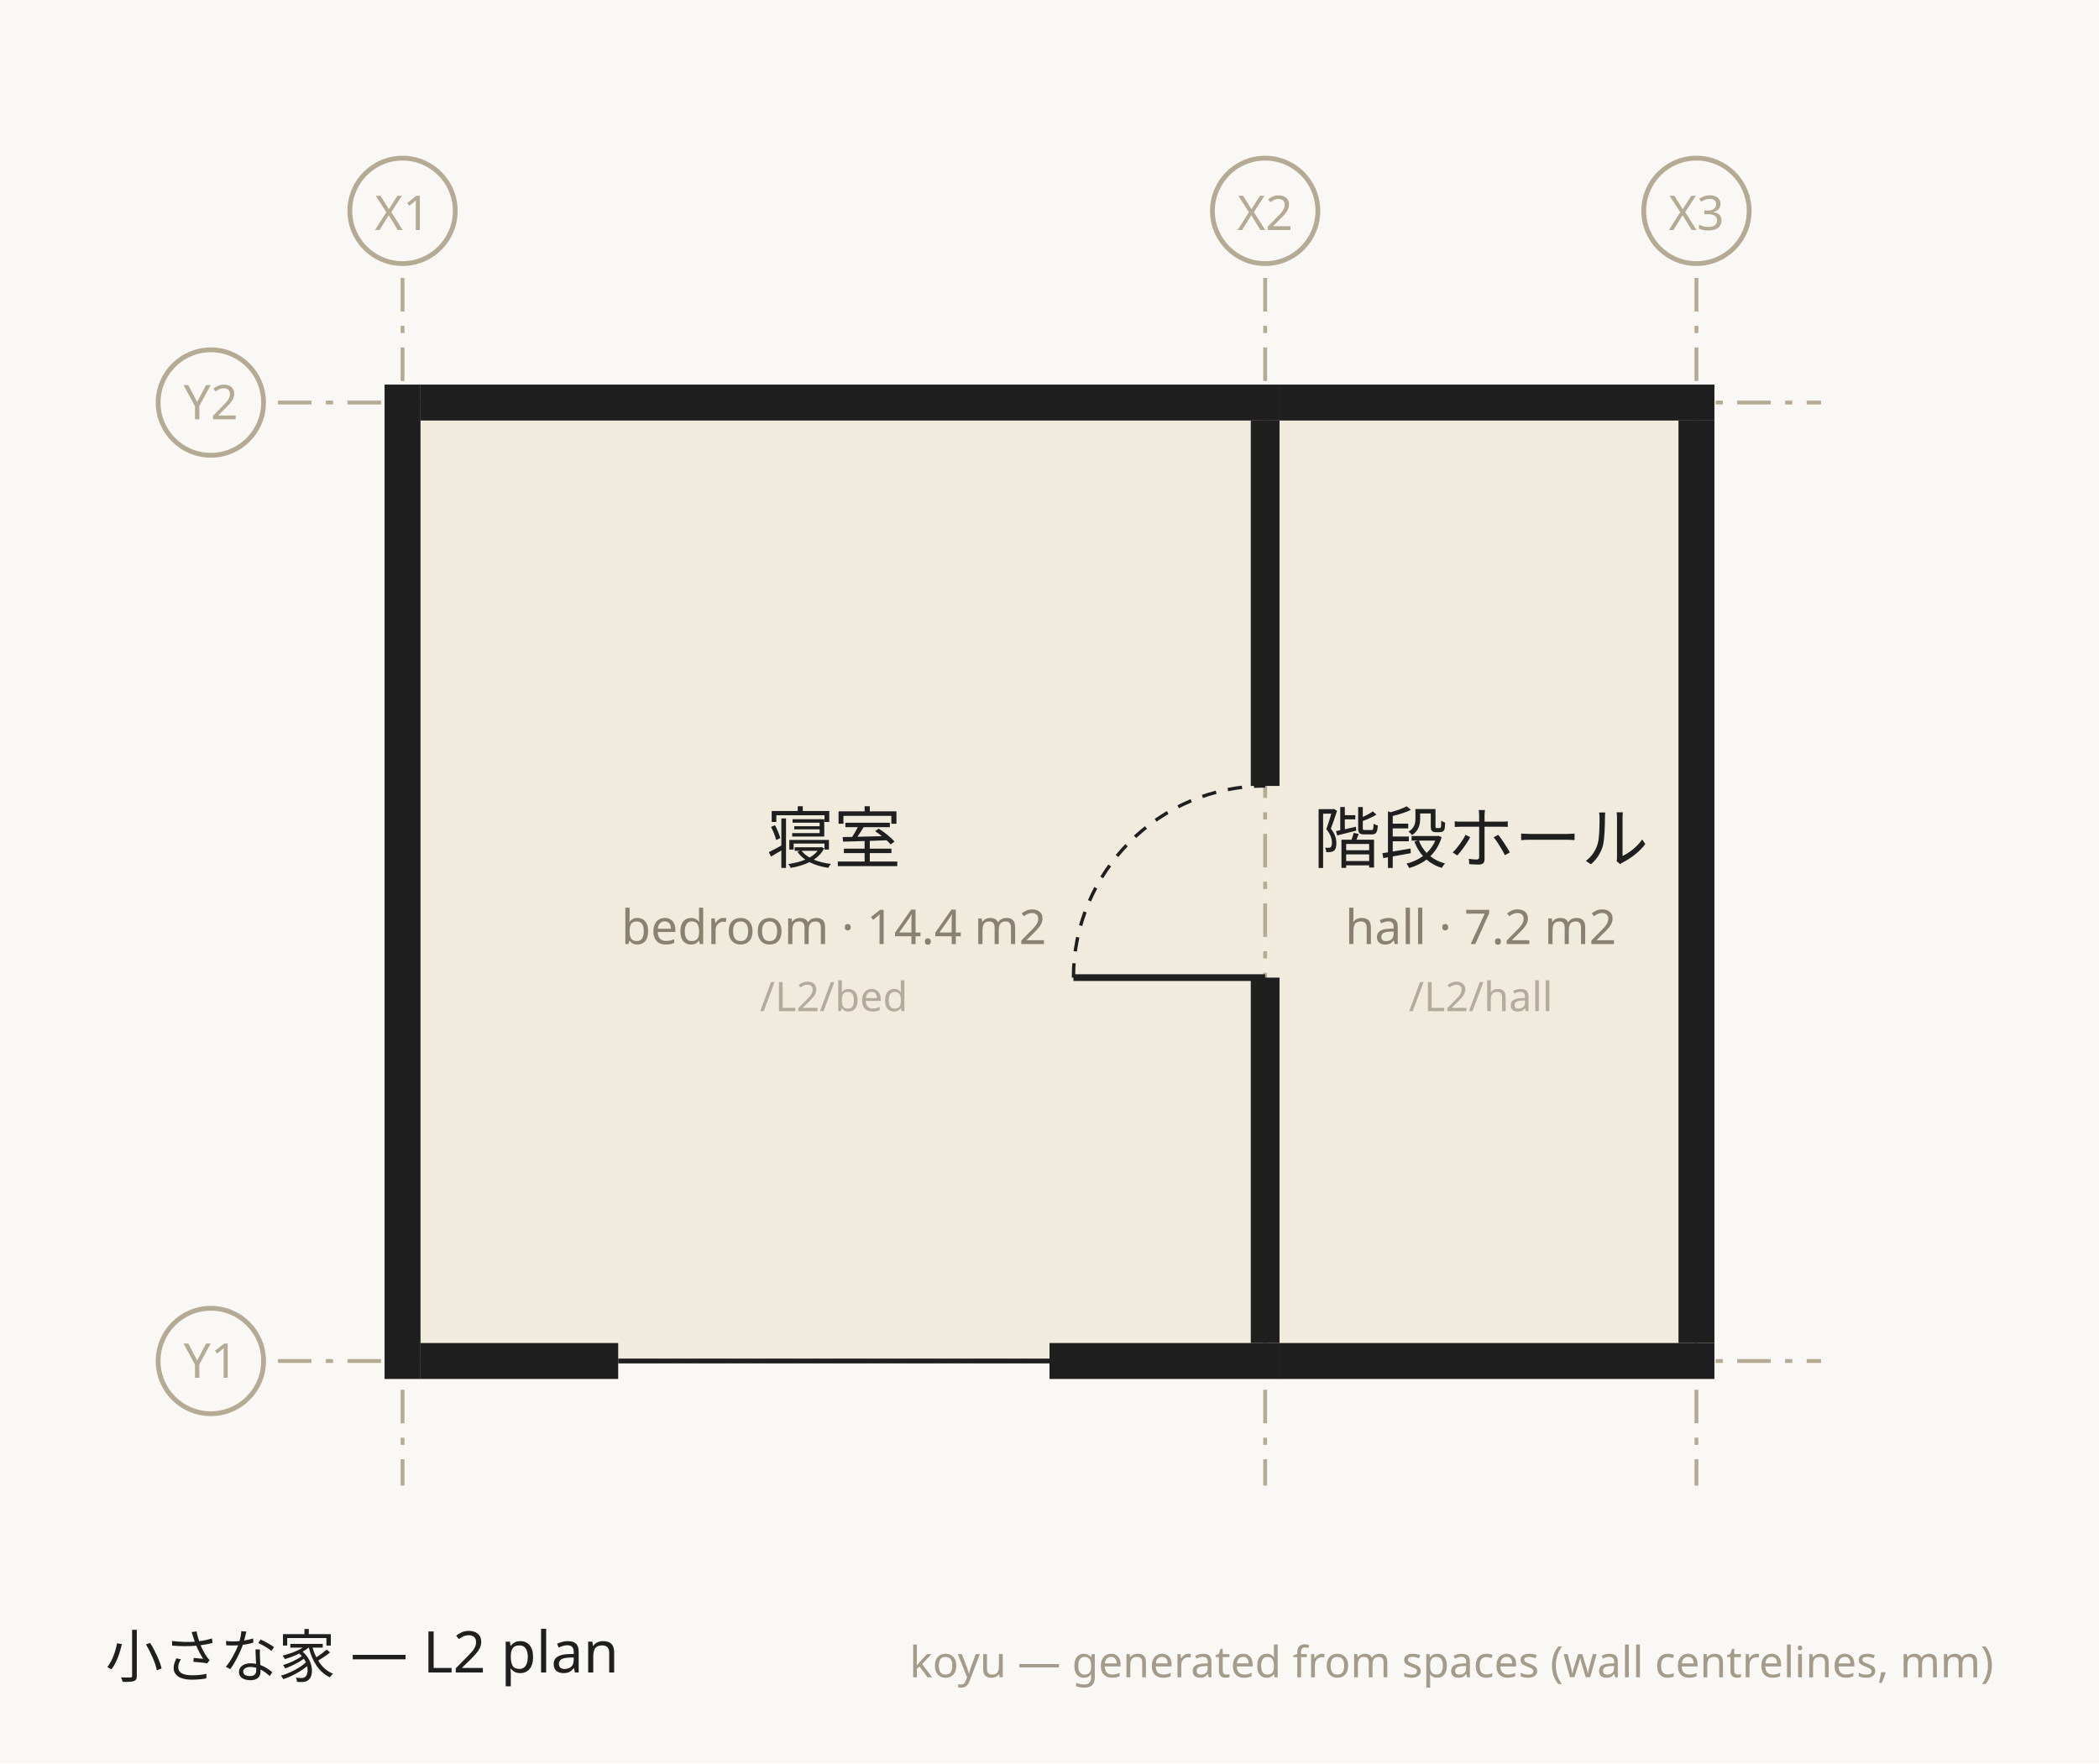
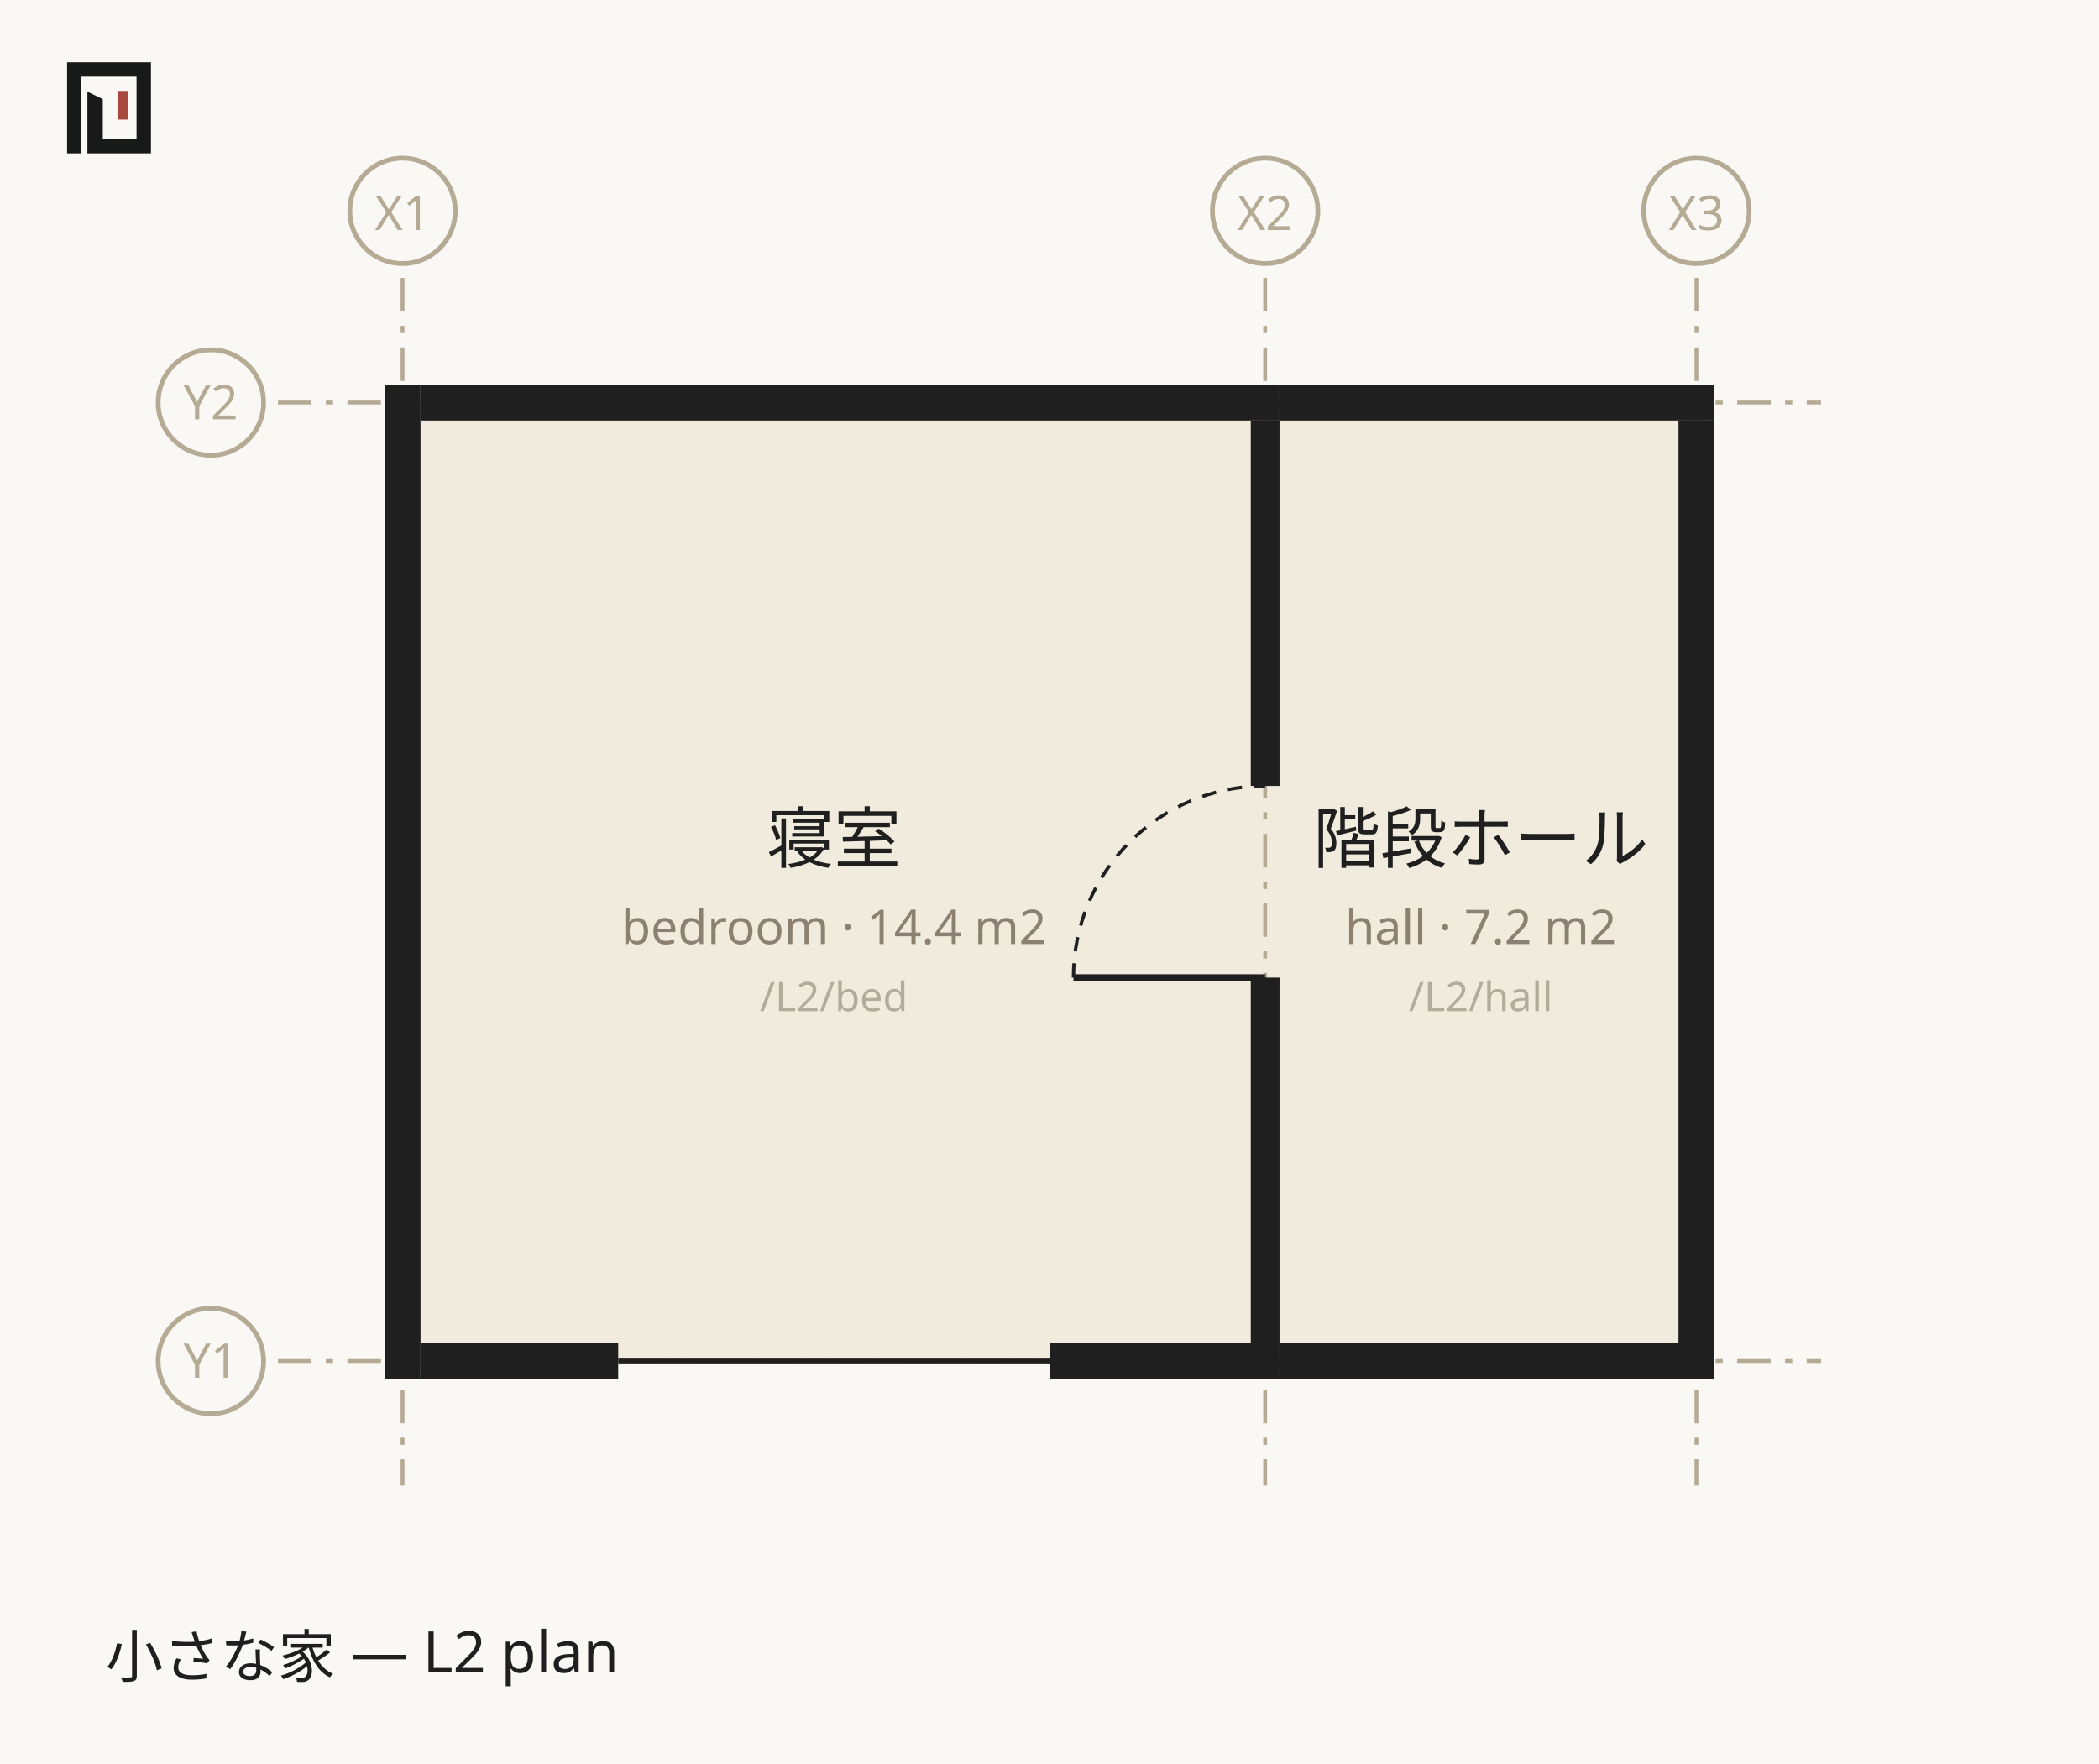
<svg xmlns="http://www.w3.org/2000/svg" width="438" height="368" viewBox="0 0 438 368" font-family="'Hiragino Sans','Noto Sans JP',sans-serif">
  <rect width="438" height="368" fill="#faf8f4" />
+   <g transform="translate(9.11 9.27) scale(0.02179)">
+     <path d="M1027.53 171.361L224.461 171.363L224.392 1043.39L361.454 1043.42L361.567 308.689L889.587 308.679L889.581 904.864L566.4 904.876L566.387 524.585L419.01 452.015L419.047 1043.39L1027.51 1043.43L1027.53 171.361Z" fill="#171A18" />
+     <path d="M707 445.022L811.864 445L811.858 613.697C811.831 648.974 812.209 684.759 811.831 720L707.005 719.933L707 445.022Z" fill="#A84940" />
+   </g>
  <path d="M 84 284 L 264 284 L 264 84 L 84 84 Z" fill="#f1ebdd" />
  <path d="M 264 284 L 354 284 L 354 84 L 264 84 Z" fill="#f1ebdd" />
  <line x1="84" y1="58" x2="84" y2="310" stroke="#b5aa94" stroke-width="0.8" stroke-dasharray="7 3 1.5 3" />
  <circle cx="84" cy="44" r="11" fill="none" stroke="#b5aa94" stroke-width="1" />
  <text x="84" y="48" text-anchor="middle" font-size="10" fill="#b5aa94">X1</text>
  <line x1="264" y1="58" x2="264" y2="310" stroke="#b5aa94" stroke-width="0.8" stroke-dasharray="7 3 1.5 3" />
  <circle cx="264" cy="44" r="11" fill="none" stroke="#b5aa94" stroke-width="1" />
  <text x="264" y="48" text-anchor="middle" font-size="10" fill="#b5aa94">X2</text>
  <line x1="354" y1="58" x2="354" y2="310" stroke="#b5aa94" stroke-width="0.8" stroke-dasharray="7 3 1.5 3" />
  <circle cx="354" cy="44" r="11" fill="none" stroke="#b5aa94" stroke-width="1" />
  <text x="354" y="48" text-anchor="middle" font-size="10" fill="#b5aa94">X3</text>
  <line x1="58" y1="284" x2="380" y2="284" stroke="#b5aa94" stroke-width="0.8" stroke-dasharray="7 3 1.5 3" />
  <circle cx="44" cy="284" r="11" fill="none" stroke="#b5aa94" stroke-width="1" />
  <text x="44" y="287.5" text-anchor="middle" font-size="10" fill="#b5aa94">Y1</text>
  <line x1="58" y1="84" x2="380" y2="84" stroke="#b5aa94" stroke-width="0.8" stroke-dasharray="7 3 1.5 3" />
  <circle cx="44" cy="84" r="11" fill="none" stroke="#b5aa94" stroke-width="1" />
  <text x="44" y="87.5" text-anchor="middle" font-size="10" fill="#b5aa94">Y2</text>
  <path d="M 261 280.25 L 261 204 L 267 204 L 267 280.25 Z" fill="#1f1f1f" />
  <path d="M 261 164 L 261 87.75 L 267 87.75 L 267 164 Z" fill="#1f1f1f" />
  <path d="M 87.75 280.25 L 129 280.25 L 129 287.75 L 87.75 287.75 Z" fill="#1f1f1f" />
  <path d="M 219 280.25 L 267 280.25 L 267 287.75 L 219 287.75 Z" fill="#1f1f1f" />
  <path d="M 87.75 80.25 L 267 80.25 L 267 87.75 L 87.75 87.75 Z" fill="#1f1f1f" />
  <path d="M 80.25 287.75 L 80.25 80.25 L 87.75 80.25 L 87.75 287.75 Z" fill="#1f1f1f" />
  <path d="M 267 280.25 L 357.75 280.25 L 357.75 287.75 L 267 287.75 Z" fill="#1f1f1f" />
  <path d="M 350.25 280.25 L 350.25 87.75 L 357.75 87.75 L 357.75 280.25 Z" fill="#1f1f1f" />
  <path d="M 267 80.25 L 357.75 80.25 L 357.75 87.75 L 267 87.75 Z" fill="#1f1f1f" />
  <line x1="264" y1="204" x2="224" y2="204" stroke="#1f1f1f" stroke-width="1.4" />
  <path d="M 224 204 A 40 40 0 0 1 264 164" fill="none" stroke="#1f1f1f" stroke-width="0.7" stroke-dasharray="3 2.5" />
  <line x1="129" y1="284" x2="219" y2="284" stroke="#1f1f1f" stroke-width="1" />
  <text x="174" y="180" text-anchor="middle" font-size="14" fill="#1f1f1f">寝室</text>
  <text x="174" y="197" text-anchor="middle" font-size="10" fill="#8a8171">bedroom · 14.4 m2</text>
  <text x="174" y="211" text-anchor="middle" font-size="8.5" fill="#b3ab9c">/L2/bed</text>
  <text x="309" y="180" text-anchor="middle" font-size="14" fill="#1f1f1f">階段ホール</text>
  <text x="309" y="197" text-anchor="middle" font-size="10" fill="#8a8171">hall · 7.2 m2</text>
  <text x="309" y="211" text-anchor="middle" font-size="8.5" fill="#b3ab9c">/L2/hall</text>
  <text x="22" y="350" font-size="12" fill="#1f1f1f">小さな家 — L2 plan</text>
-   <text x="416" y="350" text-anchor="end" font-size="9" fill="#a49b8a">koyu — generated from spaces (wall centrelines, mm)</text>
</svg>
